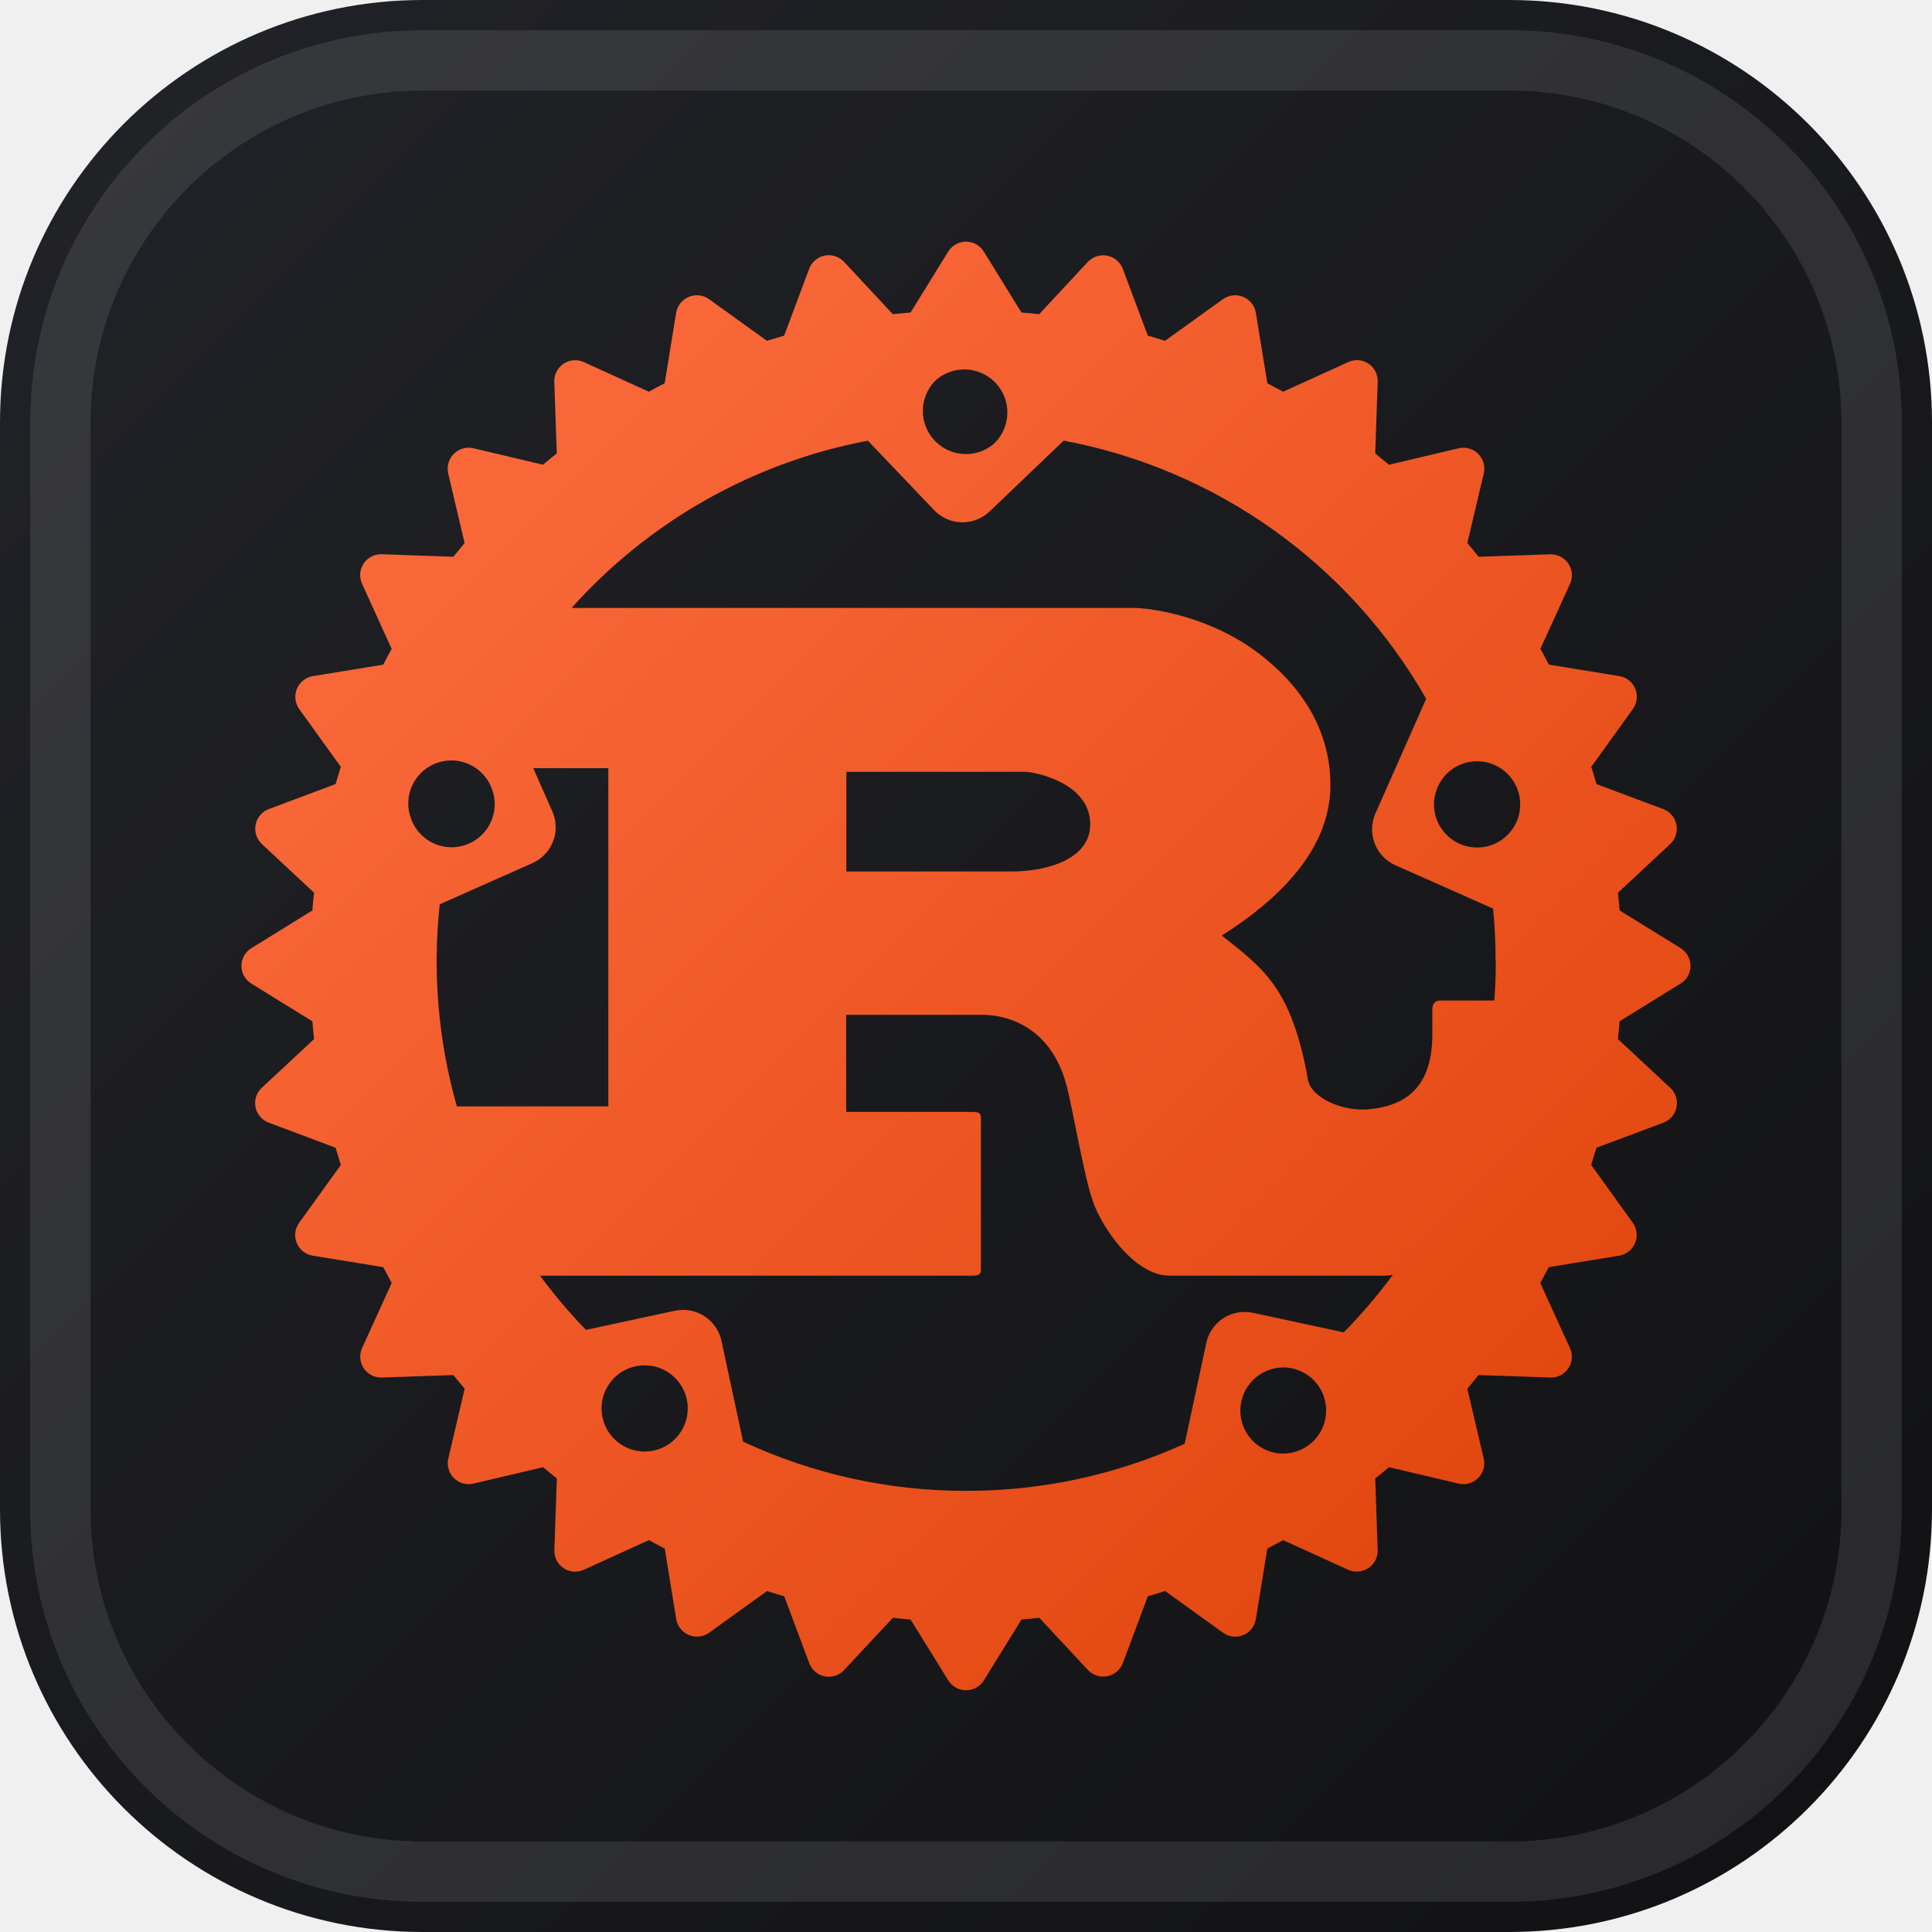
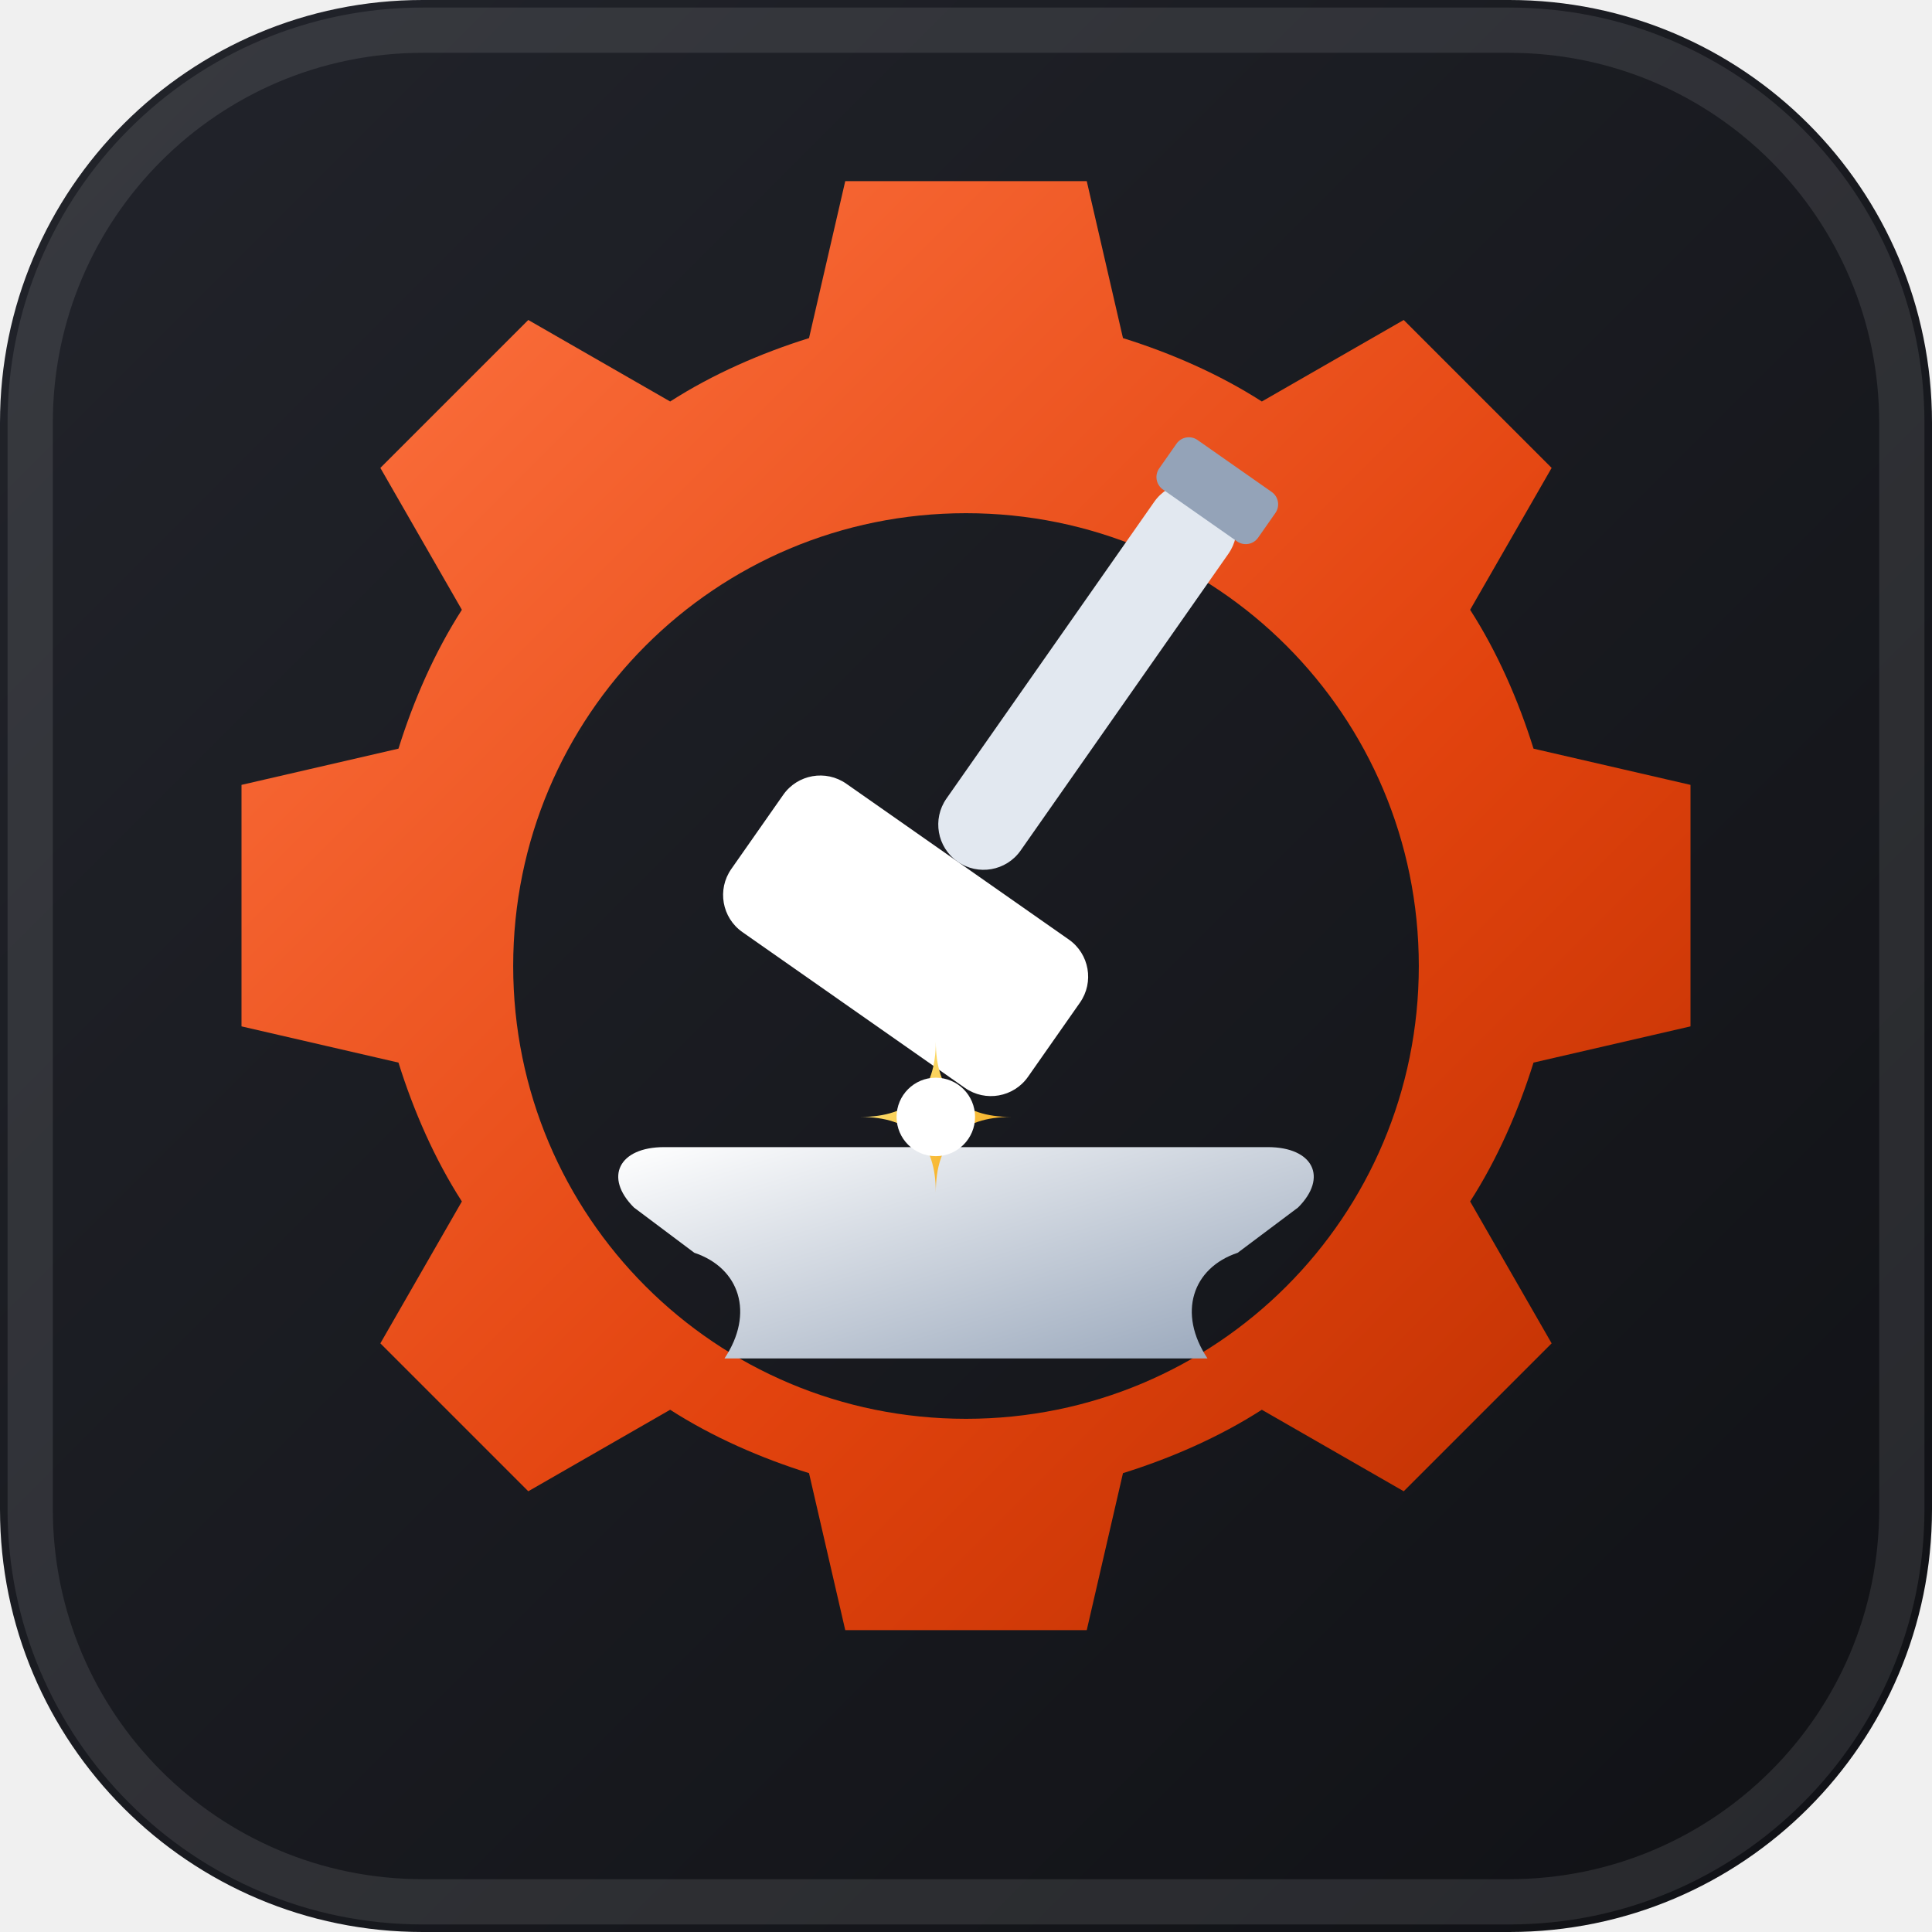
- <svg xmlns="http://www.w3.org/2000/svg" viewBox="0 0 32 32">
+ <svg xmlns="http://www.w3.org/2000/svg" viewBox="0 0 64 64" fill="none">
  <defs>
    <linearGradient id="bg" x1="0%" y1="0%" x2="100%" y2="100%">
-       <stop offset="0%" stop-color="#222328" />
-       <stop offset="100%" stop-color="#111113" />
+       <stop offset="0%" stop-color="#22242B" />
+       <stop offset="100%" stop-color="#101115" />
    </linearGradient>
    <linearGradient id="rust" x1="0%" y1="0%" x2="100%" y2="100%">
-       <stop offset="0%" stop-color="#FF6F43" />
-       <stop offset="100%" stop-color="#DE4108" />
+       <stop offset="0%" stop-color="#FF7543" />
+       <stop offset="60%" stop-color="#E2430E" />
+       <stop offset="100%" stop-color="#BA2E00" />
+     </linearGradient>
+     <linearGradient id="silver" x1="0%" y1="0%" x2="100%" y2="100%">
+       <stop offset="0%" stop-color="#FFFFFF" />
+       <stop offset="100%" stop-color="#94A3B8" />
+     </linearGradient>
+     <linearGradient id="gold" x1="0%" y1="0%" x2="100%" y2="100%">
+       <stop offset="0%" stop-color="#FEF08A" />
+       <stop offset="100%" stop-color="#F59E0B" />
    </linearGradient>
  </defs>
-   <rect width="32" height="32" rx="7" fill="url(#bg)" />
-   <rect width="30" height="30" x="1" y="1" rx="6" fill="none" stroke="#FFFFFF" stroke-opacity="0.1" stroke-width="1" />
-   <g transform="translate(4, 4)">
-     <path fill="url(#rust)" d="m23.835 11.703l-1.008-.623l-.028-.294l.866-.807a.348.348 0 0 0-.116-.578l-1.106-.414a9 9 0 0 0-.087-.285l.69-.96a.346.346 0 0 0-.226-.544l-1.166-.19a9 9 0 0 0-.14-.261l.49-1.076a.34.34 0 0 0-.028-.336a.35.35 0 0 0-.3-.154l-1.185.041a7 7 0 0 0-.188-.227l.273-1.153a.347.347 0 0 0-.417-.417l-1.153.273l-.228-.188l.041-1.184a.344.344 0 0 0-.49-.328l-1.076.49l-.262-.14l-.19-1.167a.348.348 0 0 0-.545-.226l-.96.69a9 9 0 0 0-.285-.086L14.597.453a.348.348 0 0 0-.578-.116l-.807.867a9 9 0 0 0-.294-.028L12.295.168a.346.346 0 0 0-.59 0l-.623 1.008l-.294.028L9.98.337a.346.346 0 0 0-.578.116l-.414 1.106l-.285.086l-.959-.69a.348.348 0 0 0-.545.226l-.19 1.167a9 9 0 0 0-.262.14l-1.076-.49a.346.346 0 0 0-.49.328l.041 1.184a8 8 0 0 0-.228.187l-1.153-.272a.347.347 0 0 0-.417.417l.271 1.153l-.186.227l-1.184-.042a.346.346 0 0 0-.328.49l.49 1.077a9 9 0 0 0-.14.262l-1.166.19a.348.348 0 0 0-.226.544l.69.958l-.087.286l-1.106.414a.348.348 0 0 0-.116.578l.866.807a9 9 0 0 0-.028.294l-1.008.623a.344.344 0 0 0 0 .59l1.008.623q.012.147.028.294l-.866.807a.346.346 0 0 0 .116.578l1.106.415q.042.144.087.285l-.69.959a.345.345 0 0 0 .227.544l1.166.19q.069.132.14.262l-.49 1.076a.346.346 0 0 0 .328.49l1.183-.041q.093.115.187.227l-.27 1.154a.346.346 0 0 0 .416.417l1.153-.272q.113.096.228.187l-.041 1.184a.344.344 0 0 0 .49.327l1.076-.49q.13.073.262.14l.19 1.167a.348.348 0 0 0 .545.227l.959-.69a9 9 0 0 0 .285.086l.414 1.107a.345.345 0 0 0 .578.115l.808-.865l.294.03l.623 1.006a.347.347 0 0 0 .59 0l.623-1.007q.148-.013.294-.03l.807.866a.348.348 0 0 0 .578-.115l.414-1.107a9 9 0 0 0 .285-.087l.959.69a.345.345 0 0 0 .545-.226l.19-1.166l.262-.14l1.076.49a.347.347 0 0 0 .49-.328l-.041-1.184a7 7 0 0 0 .227-.187l1.153.272a.347.347 0 0 0 .417-.416l-.272-1.155q.095-.112.187-.227l1.184.041a.344.344 0 0 0 .328-.49l-.49-1.076q.072-.13.141-.262l1.166-.19a.348.348 0 0 0 .226-.544l-.69-.959l.087-.285l1.106-.414a.346.346 0 0 0 .116-.579l-.866-.807q.016-.147.028-.294l1.008-.624a.344.344 0 0 0 0-.589zm-6.742 8.355a.714.714 0 0 1 .299-1.396a.714.714 0 1 1-.3 1.396zm-.342-2.314a.65.65 0 0 0-.771.5l-.358 1.669a8.7 8.7 0 0 1-3.619.78a8.7 8.7 0 0 1-3.695-.815L7.95 18.21a.65.65 0 0 0-.772-.5l-1.473.317a9 9 0 0 1-.761-.898h7.167c.081 0 .136-.014.136-.088v-2.536c0-.074-.054-.088-.136-.088h-2.096v-1.608h2.268c.206 0 1.106.059 1.393 1.209c.09.353.288 1.504.424 1.873c.134.413.683 1.238 1.268 1.238h3.572a1 1 0 0 0 .13-.013a9 9 0 0 1-.813.952zm-9.914 2.28a.714.714 0 1 1-.3-1.396a.714.714 0 0 1 .3 1.396M4.117 8.997a.714.714 0 1 1-1.303.58a.714.714 0 0 1 1.304-.58m-.834 1.981l1.534-.682a.65.65 0 0 0 .33-.858l-.316-.715h1.244v5.602H3.567a8.8 8.8 0 0 1-.284-3.348zm6.734-.543V8.784h2.96c.153 0 1.08.177 1.08.87c0 .574-.712.78-1.296.78zm10.757 1.486q0 .329-.024.651h-.9c-.09 0-.127.059-.127.148v.413c0 .973-.548 1.184-1.03 1.238c-.457.052-.964-.191-1.027-.472c-.27-1.518-.72-1.843-1.43-2.403c.882-.56 1.799-1.386 1.799-2.492c0-1.193-.82-1.945-1.377-2.315c-.783-.516-1.65-.62-1.883-.62H5.468a8.77 8.77 0 0 1 4.907-2.77l1.098 1.152a.65.65 0 0 0 .918.02l1.227-1.173a8.78 8.78 0 0 1 6.004 4.276l-.84 1.898a.65.65 0 0 0 .33.859l1.618.718q.042.43.042.872zm-9.3-9.6a.713.713 0 1 1 .984 1.032a.714.714 0 0 1-.984-1.031m8.339 6.71a.71.71 0 0 1 .939-.362a.714.714 0 1 1-.94.364z" />
+   <rect width="64" height="64" rx="14" fill="url(#bg)" />
+   <rect x="1" y="1" width="62" height="62" rx="13" stroke="#FFFFFF" stroke-opacity="0.1" stroke-width="1.5" />
+   <path fill="url(#rust)" fill-rule="evenodd" clip-rule="evenodd" d="     M 28 6 L 36 6 L 37.2 11.2 C 38.8 11.7 40.4 12.4 41.8 13.3 L 46.5 10.6 L 51.4 15.5 L 48.7 20.2 C 49.6 21.6 50.3 23.2 50.8 24.8 L 56 26 L 56 34 L 50.8 35.2 C 50.3 36.8 49.6 38.4 48.7 39.8 L 51.4 44.5 L 46.5 49.4 L 41.8 46.7 C 40.4 47.6 38.8 48.3 37.2 48.8 L 36 54 L 28 54 L 26.8 48.8 C 25.2 48.3 23.6 47.6 22.2 46.7 L 17.5 49.4 L 12.6 44.5 L 15.3 39.8 C 14.4 38.4 13.7 36.8 13.2 35.2 L 8 34 L 8 26 L 13.2 24.8 C 13.7 23.2 14.4 21.6 15.3 20.2 L 12.6 15.5 L 17.5 10.6 L 22.2 13.3 C 23.6 12.4 25.2 11.7 26.8 11.2 Z     M 32 17 C 23.7 17 17 23.7 17 32 C 17 40.3 23.7 47 32 47 C 40.3 47 47 40.3 47 32 C 47 23.7 40.3 17 32 17 Z   " />
+   <path fill="url(#silver)" d="     M 22 38 L 42 38 C 43.5 38 44 39 43 40 L 41 41.5 C 39.5 42 39 43.5 40 45 L 24 45 C 25 43.5 24.5 42 23 41.5 L 21 40 C 20 39 20.5 38 22 38 Z   " />
+   <g transform="translate(30, 31) rotate(35)">
+     <rect x="-6" y="-3" width="12" height="6" rx="1.5" fill="#FFFFFF" />
+     <rect x="-1.5" y="-18" width="3" height="15" rx="1.5" fill="#E2E8F0" />
+     <rect x="-2" y="-19" width="4" height="2" rx="0.5" fill="#94A3B8" />
  </g>
+   <path fill="url(#gold)" d="     M 31 34.5 Q 31 37 28.5 37 Q 31 37 31 39.5 Q 31 37 33.5 37 Q 31 37 31 34.5 Z   " />
+   <circle cx="31" cy="37" r="1.3" fill="#FFFFFF" />
</svg>
